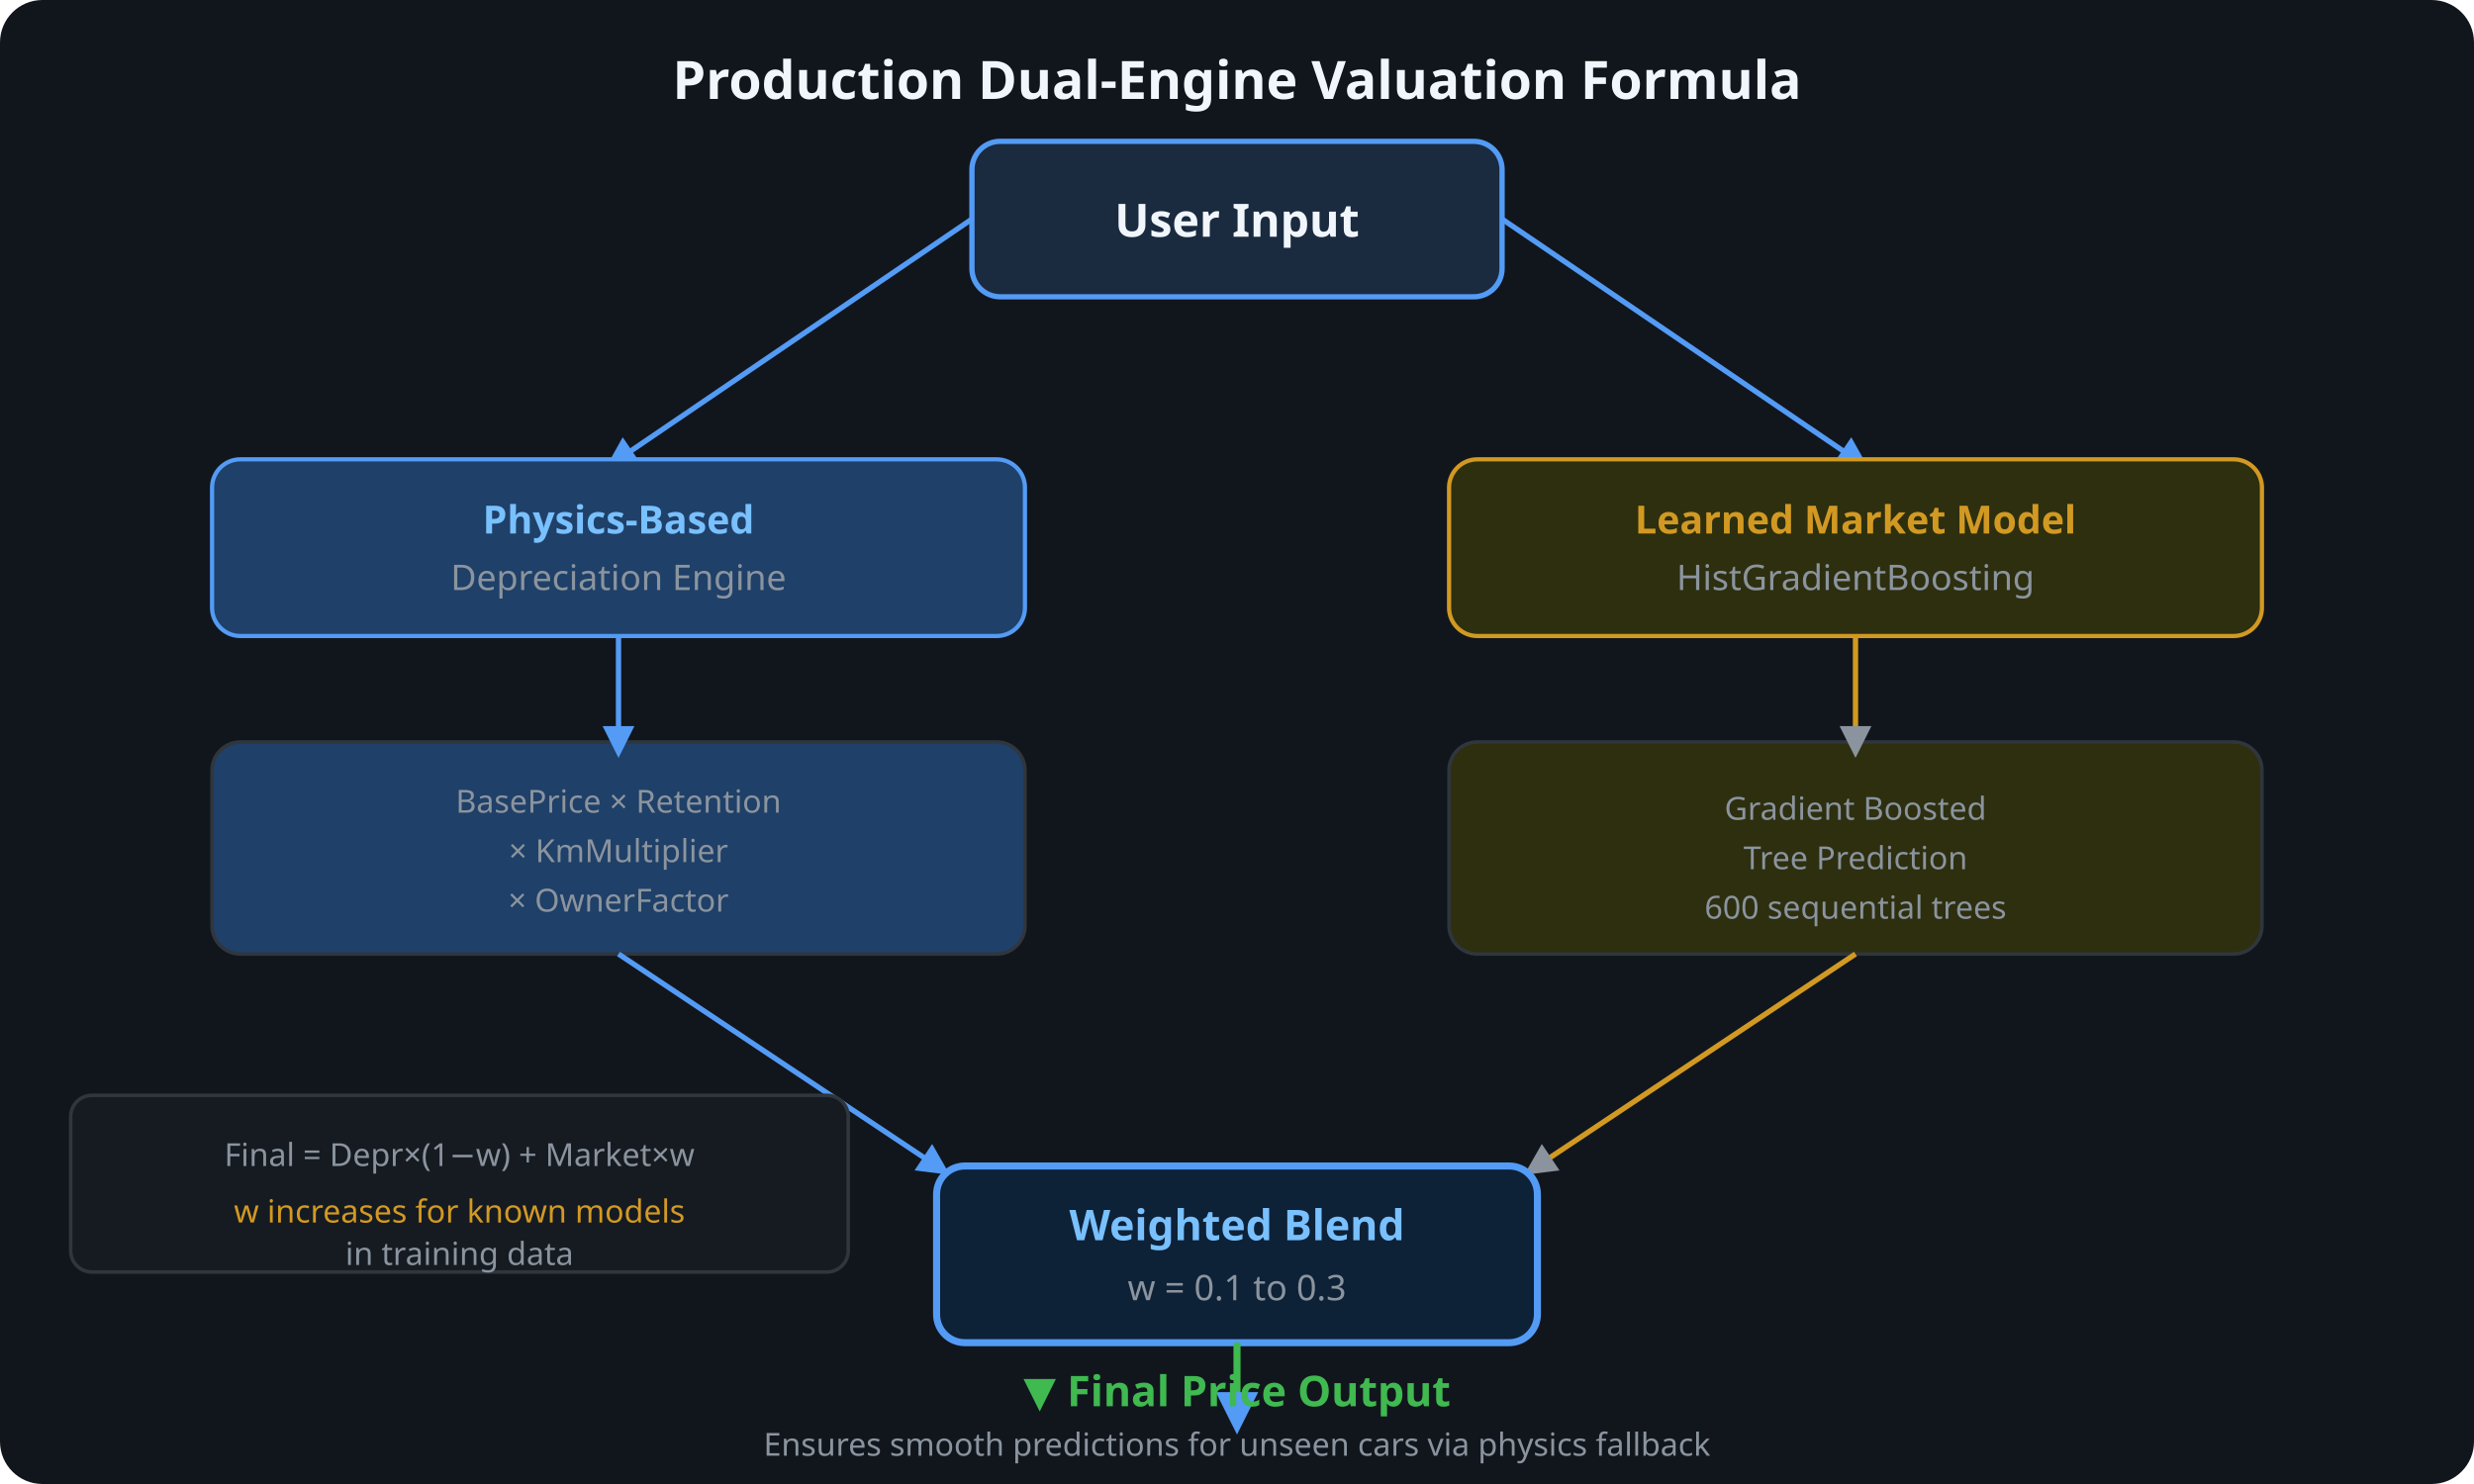
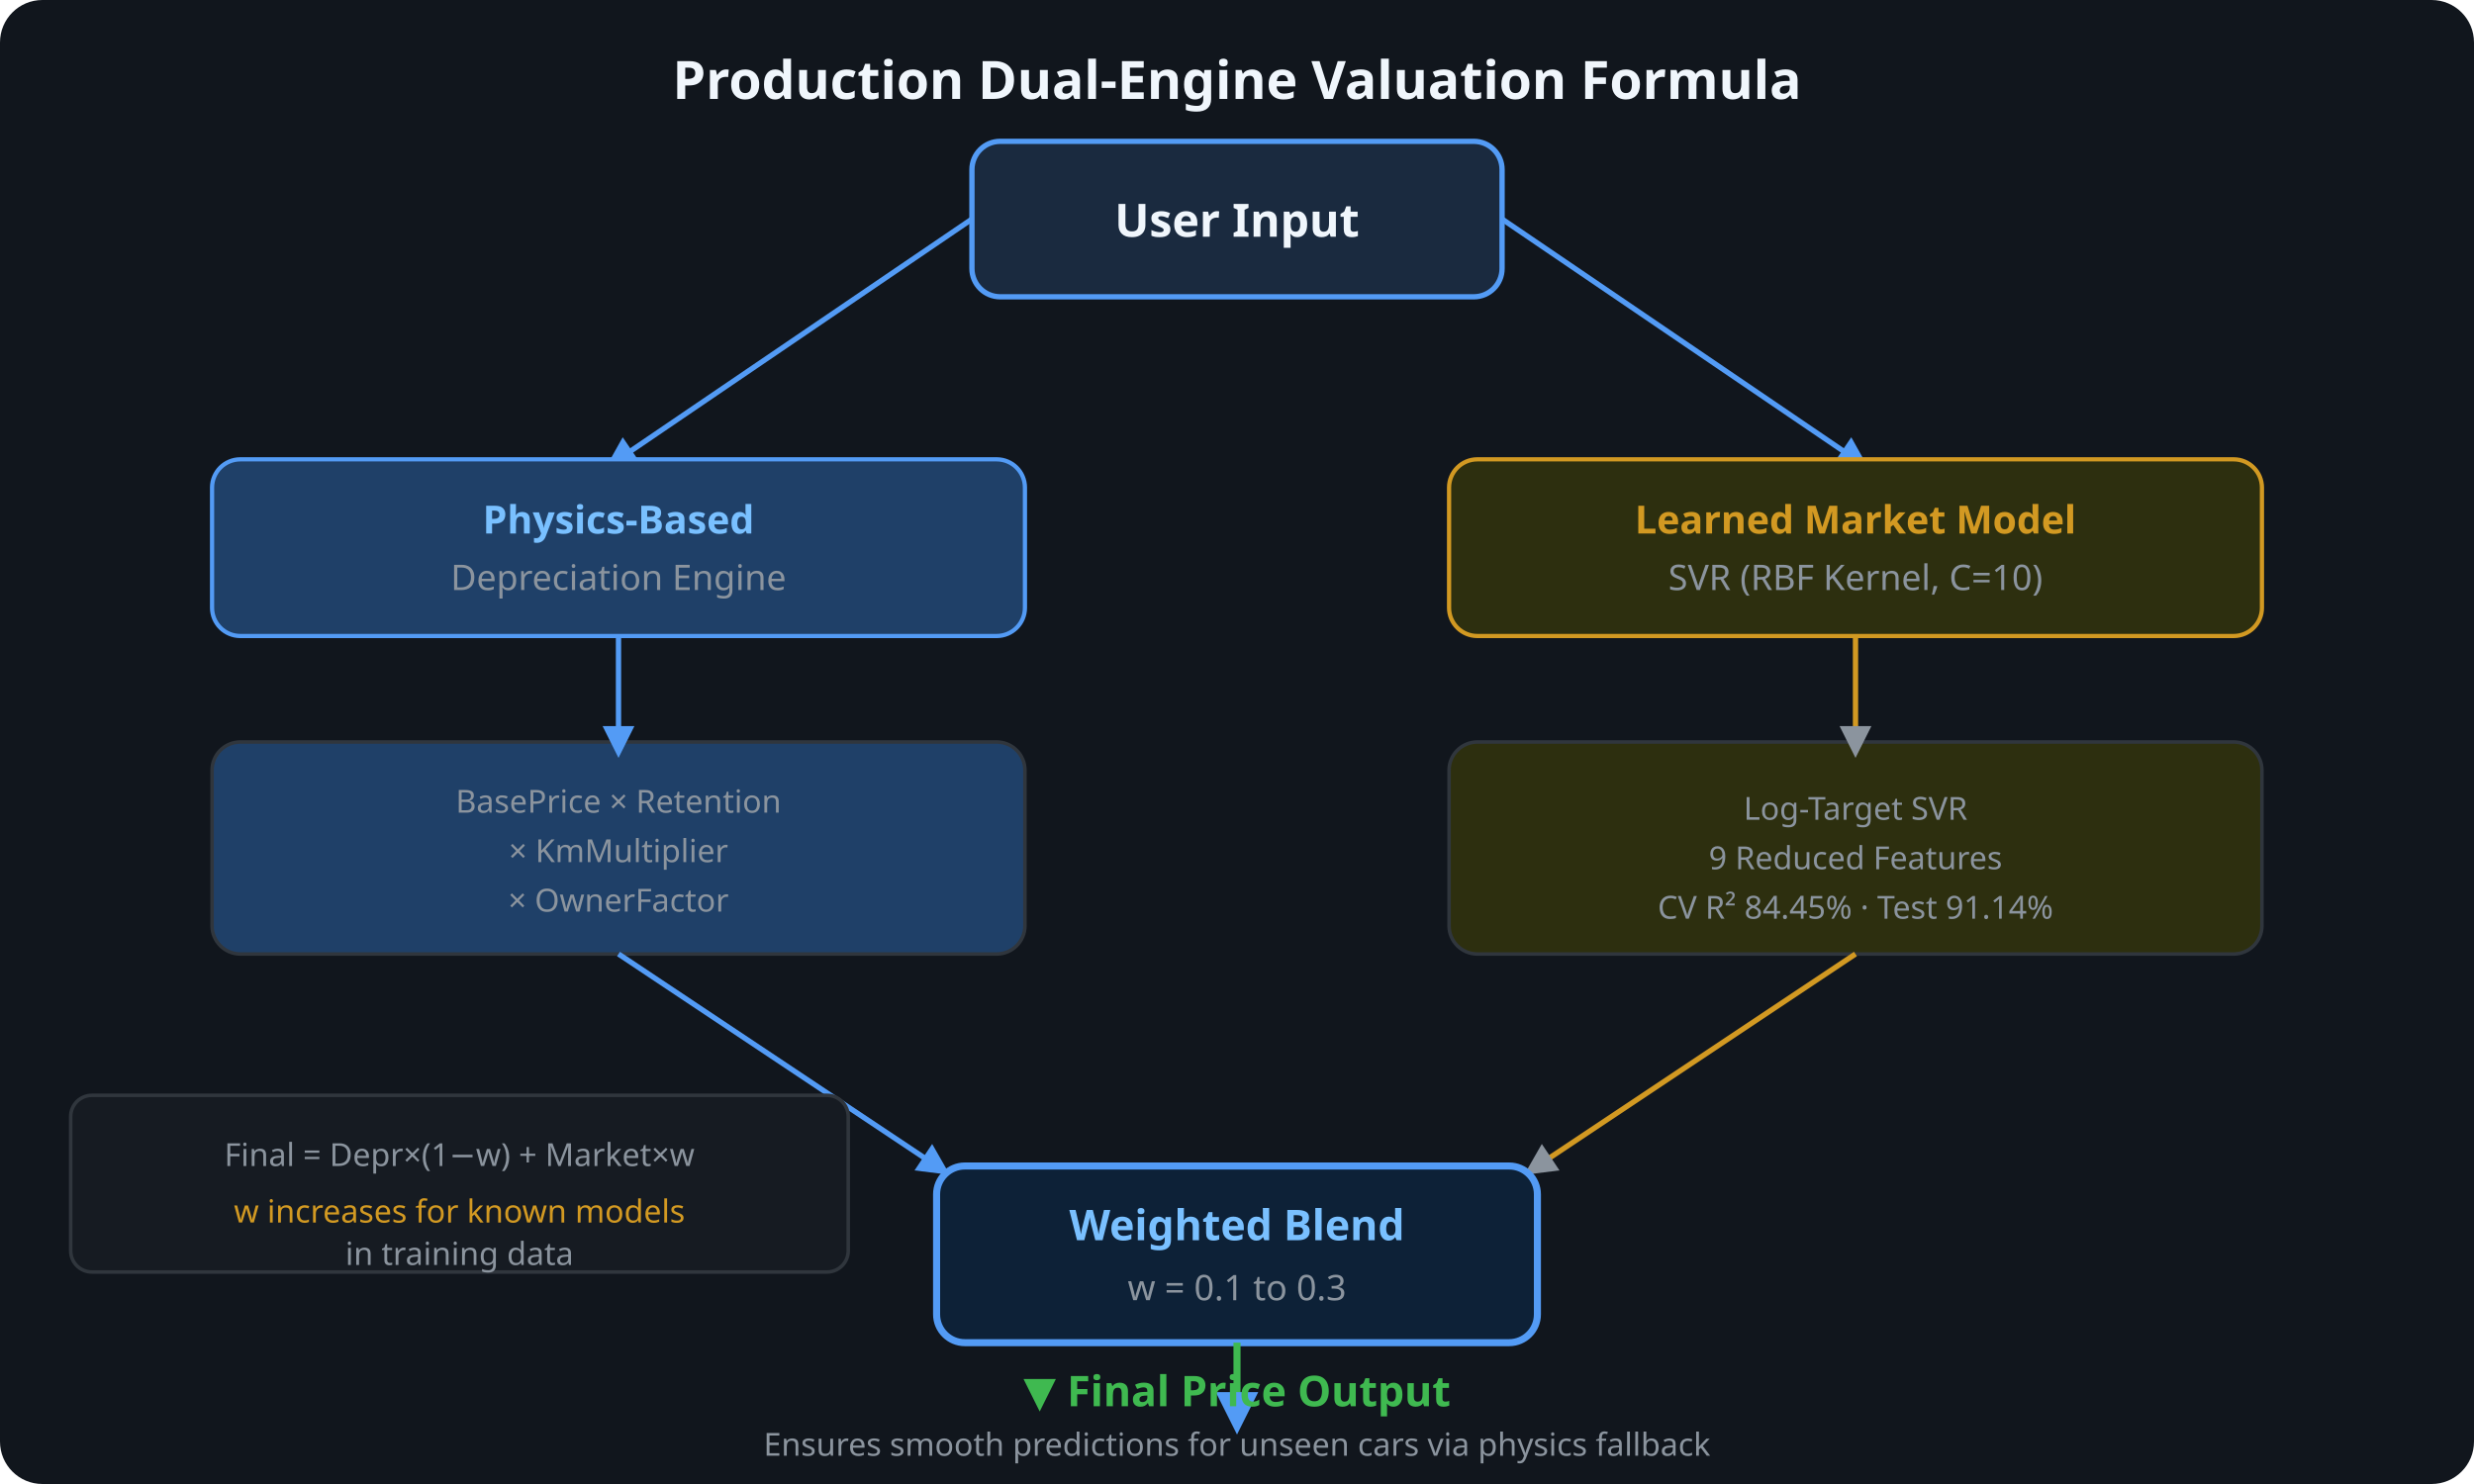
<svg xmlns="http://www.w3.org/2000/svg" width="100%" height="100%" viewBox="0 0 700 420">
  <rect width="700" height="420" fill="#11161d" rx="12" />
  <text x="350" y="28" font-family="system-ui,sans-serif" font-size="15" font-weight="700" fill="#f0f6fc" text-anchor="middle">Production Dual-Engine Valuation Formula</text>
  <text x="350" y="412" font-family="system-ui,sans-serif" font-size="9" fill="#8b949e" text-anchor="middle">Ensures smooth predictions for unseen cars via physics fallback</text>
  <rect x="275" y="40" width="150" height="44" rx="8" fill="#1a2a3f" stroke="#539bf5" stroke-width="1.5" />
  <text x="350" y="67" font-family="system-ui,sans-serif" font-size="13" font-weight="700" fill="#f0f6fc" text-anchor="middle">User Input</text>
  <line x1="275" y1="62" x2="175" y2="130" stroke="#539bf5" stroke-width="1.5" marker-end="url(#arr)" />
  <line x1="425" y1="62" x2="525" y2="130" stroke="#539bf5" stroke-width="1.5" marker-end="url(#arr)" />
  <defs>
    <marker id="arr" markerWidth="8" markerHeight="8" refX="4" refY="4" orient="auto">
      <path d="M1,1 L7,4 L1,7 Z" fill="#539bf5" />
    </marker>
    <marker id="arr2" markerWidth="8" markerHeight="8" refX="4" refY="4" orient="auto">
      <path d="M1,1 L7,4 L1,7 Z" fill="#8b949e" />
    </marker>
  </defs>
  <rect x="60" y="130" width="230" height="50" rx="8" fill="#1f4068" stroke="#539bf5" stroke-width="1.2" />
  <text x="175" y="151" font-family="system-ui,sans-serif" font-size="11" font-weight="700" fill="#79c0ff" text-anchor="middle">Physics-Based</text>
  <text x="175" y="167" font-family="system-ui,sans-serif" font-size="10" fill="#8b949e" text-anchor="middle">Depreciation Engine</text>
  <rect x="60" y="210" width="230" height="60" rx="8" fill="#1f4068" stroke="#30363d" stroke-width="1" />
  <text x="175" y="230" font-family="system-ui,sans-serif" font-size="9" fill="#8b949e" text-anchor="middle">BasePrice × Retention</text>
  <text x="175" y="244" font-family="system-ui,sans-serif" font-size="9" fill="#8b949e" text-anchor="middle">× KmMultiplier</text>
  <text x="175" y="258" font-family="system-ui,sans-serif" font-size="9" fill="#8b949e" text-anchor="middle">× OwnerFactor</text>
  <line x1="175" y1="180" x2="175" y2="210" stroke="#539bf5" stroke-width="1.5" marker-end="url(#arr)" />
  <line x1="175" y1="270" x2="265" y2="330" stroke="#539bf5" stroke-width="1.5" marker-end="url(#arr)" />
  <rect x="410" y="130" width="230" height="50" rx="8" fill="#2d2f0f" stroke="#d29922" stroke-width="1.2" />
  <text x="525" y="151" font-family="system-ui,sans-serif" font-size="11" font-weight="700" fill="#d29922" text-anchor="middle">Learned Market Model</text>
-   <text x="525" y="167" font-family="system-ui,sans-serif" font-size="10" fill="#8b949e" text-anchor="middle">HistGradientBoosting</text>
+   <text x="525" y="167" font-family="system-ui,sans-serif" font-size="10" fill="#8b949e" text-anchor="middle">SVR (RBF Kernel, C=10)</text>
  <rect x="410" y="210" width="230" height="60" rx="8" fill="#2d2f0f" stroke="#30363d" stroke-width="1" />
-   <text x="525" y="232" font-family="system-ui,sans-serif" font-size="9" fill="#8b949e" text-anchor="middle">Gradient Boosted</text>
-   <text x="525" y="246" font-family="system-ui,sans-serif" font-size="9" fill="#8b949e" text-anchor="middle">Tree Prediction</text>
-   <text x="525" y="260" font-family="system-ui,sans-serif" font-size="9" fill="#8b949e" text-anchor="middle">600 sequential trees</text>
+   <text x="525" y="232" font-family="system-ui,sans-serif" font-size="9" fill="#8b949e" text-anchor="middle">Log-Target SVR</text>
+   <text x="525" y="246" font-family="system-ui,sans-serif" font-size="9" fill="#8b949e" text-anchor="middle">9 Reduced Features</text>
+   <text x="525" y="260" font-family="system-ui,sans-serif" font-size="9" fill="#8b949e" text-anchor="middle">CV R² 84.45% · Test 91.14%</text>
  <line x1="525" y1="180" x2="525" y2="210" stroke="#d29922" stroke-width="1.5" marker-end="url(#arr2)" />
  <line x1="525" y1="270" x2="435" y2="330" stroke="#d29922" stroke-width="1.5" marker-end="url(#arr2)" />
  <rect x="265" y="330" width="170" height="50" rx="8" fill="#0d2137" stroke="#539bf5" stroke-width="2" />
  <text x="350" y="351" font-family="system-ui,sans-serif" font-size="12" font-weight="700" fill="#79c0ff" text-anchor="middle">Weighted Blend</text>
  <text x="350" y="368" font-family="system-ui,sans-serif" font-size="10" fill="#8b949e" text-anchor="middle">w = 0.1 to 0.3</text>
  <line x1="350" y1="380" x2="350" y2="400" stroke="#3fb950" stroke-width="2" marker-end="url(#arr)" />
  <text x="350" y="398" font-family="system-ui,sans-serif" font-size="12" font-weight="700" fill="#3fb950" text-anchor="middle">▼ Final Price Output</text>
  <rect x="20" y="310" width="220" height="50" rx="6" fill="#161b22" stroke="#30363d" stroke-width="1" />
  <text x="130" y="330" font-family="system-ui,sans-serif" font-size="9" fill="#8b949e" text-anchor="middle">Final = Depr×(1−w) + Market×w</text>
  <text x="130" y="346" font-family="system-ui,sans-serif" font-size="9" fill="#d29922" text-anchor="middle">w increases for known models</text>
  <text x="130" y="358" font-family="system-ui,sans-serif" font-size="9" fill="#8b949e" text-anchor="middle">in training data</text>
</svg>
